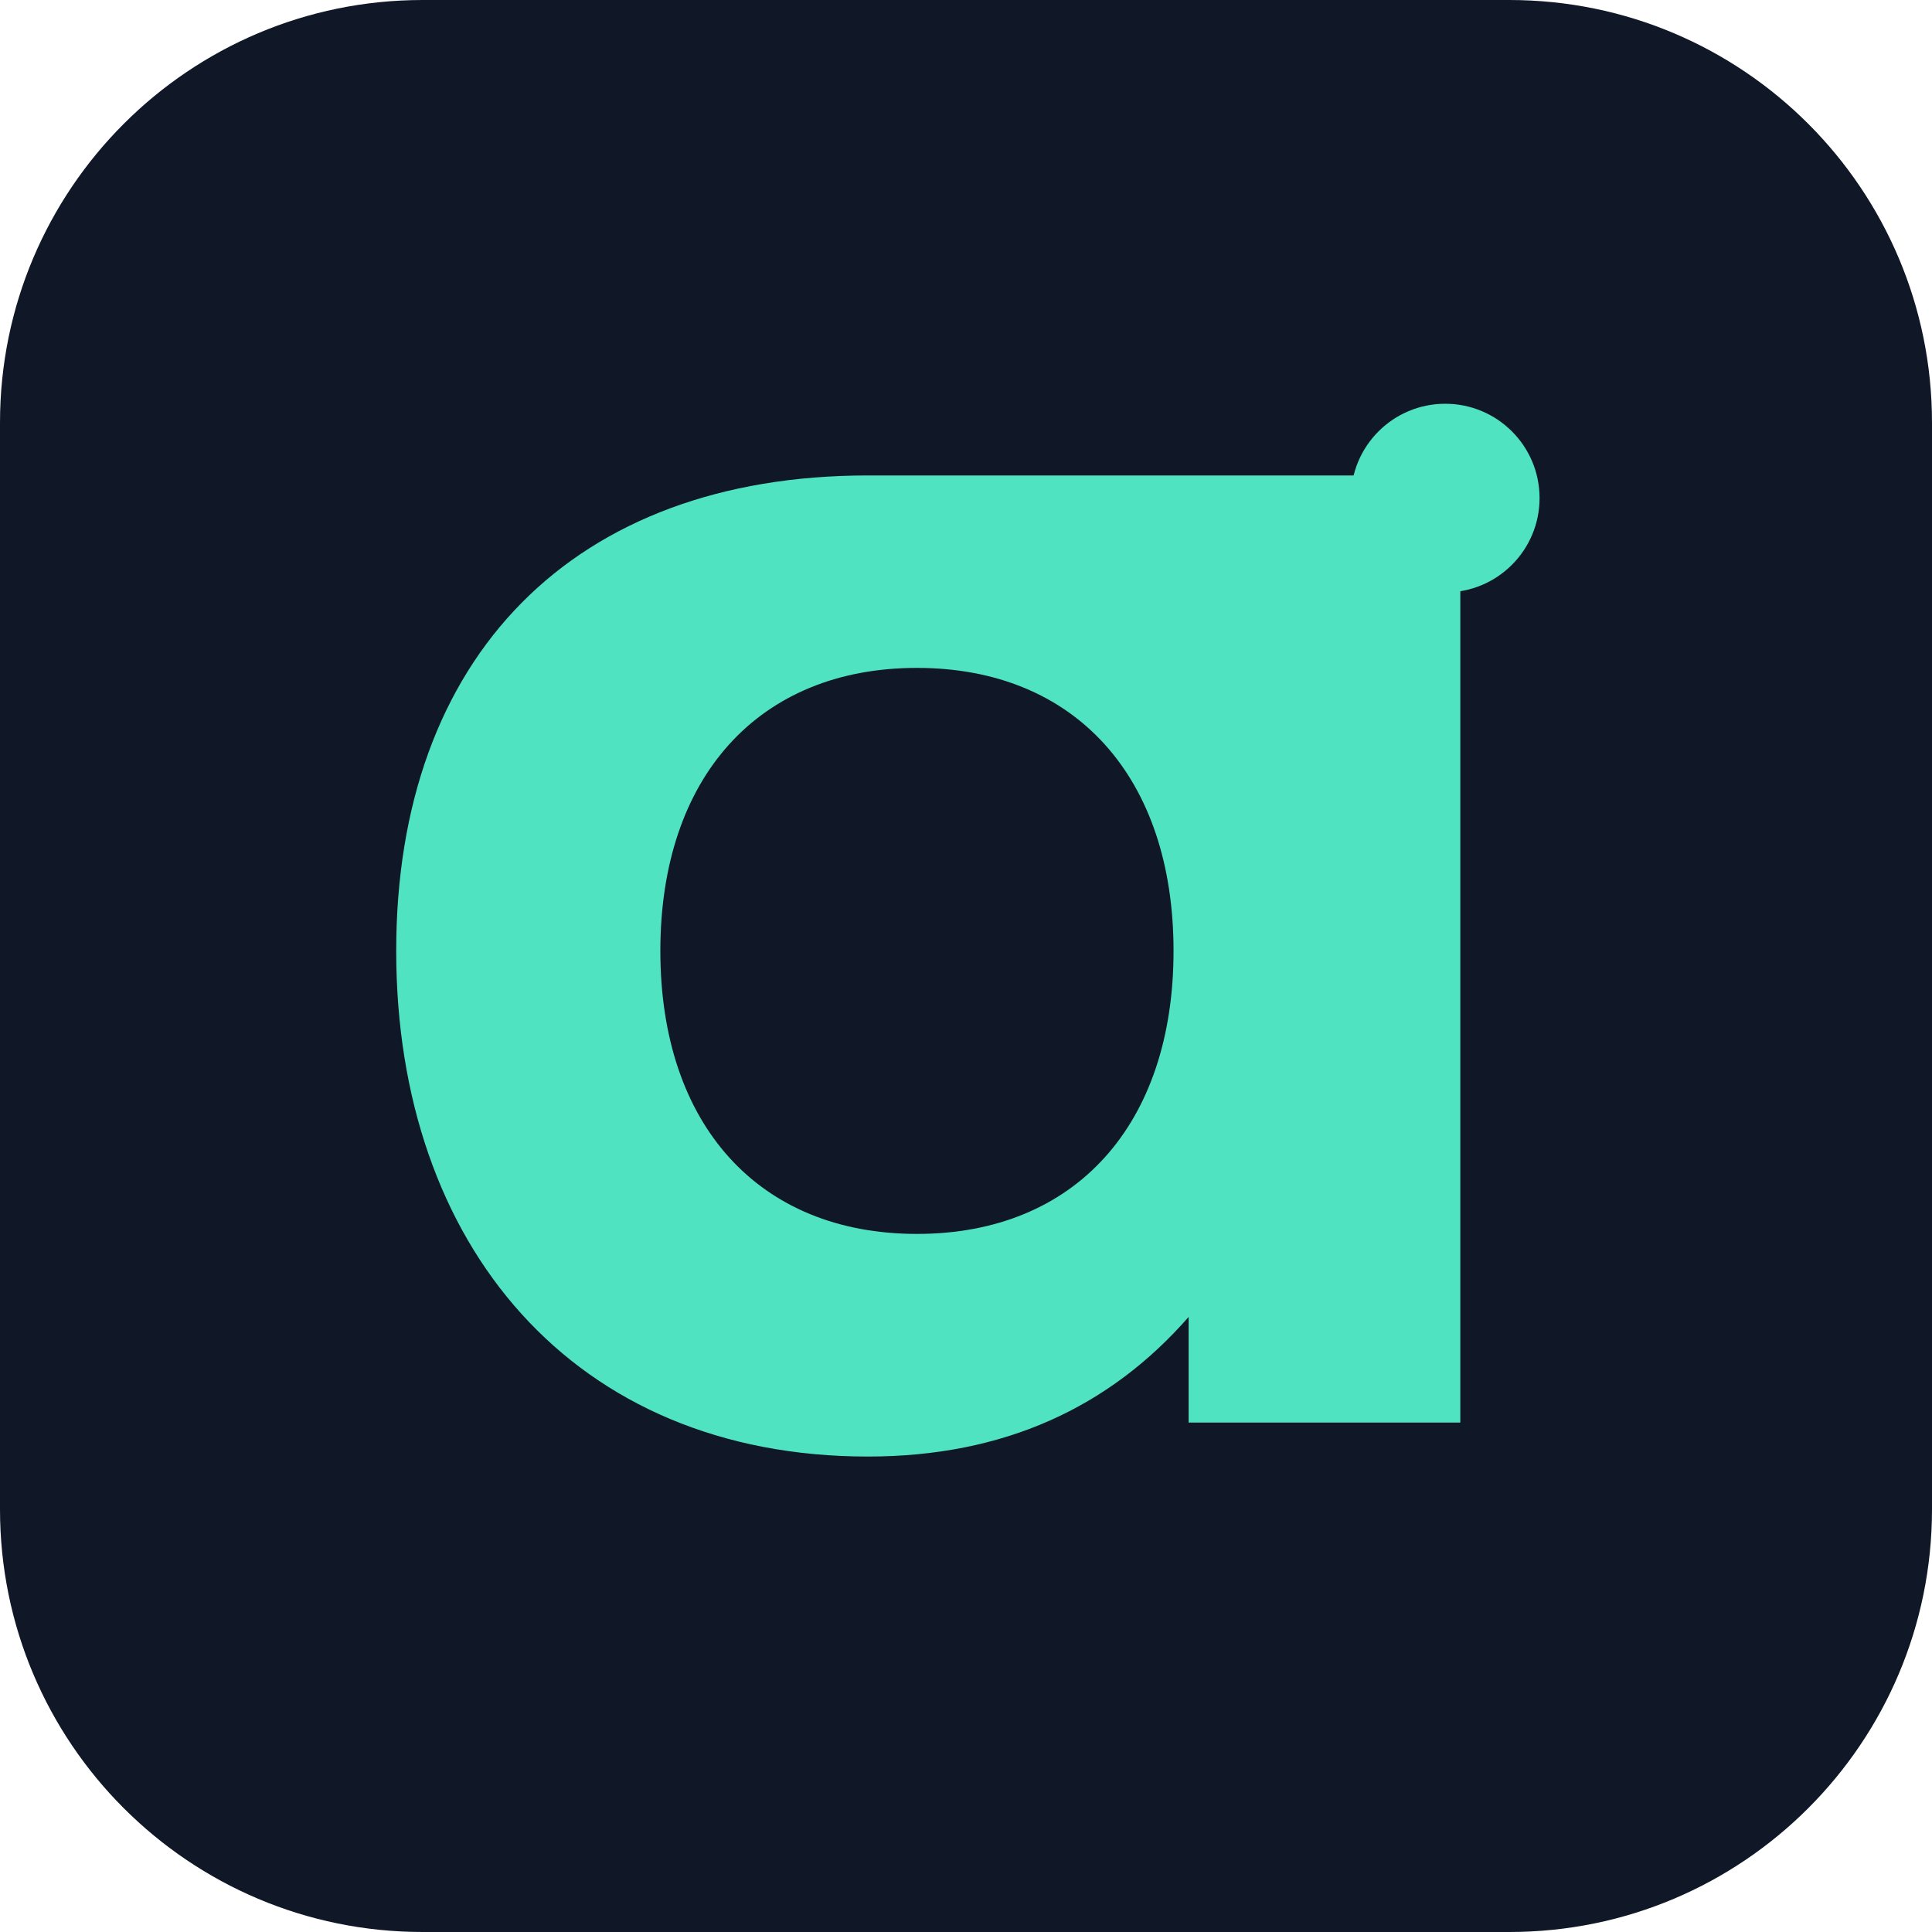
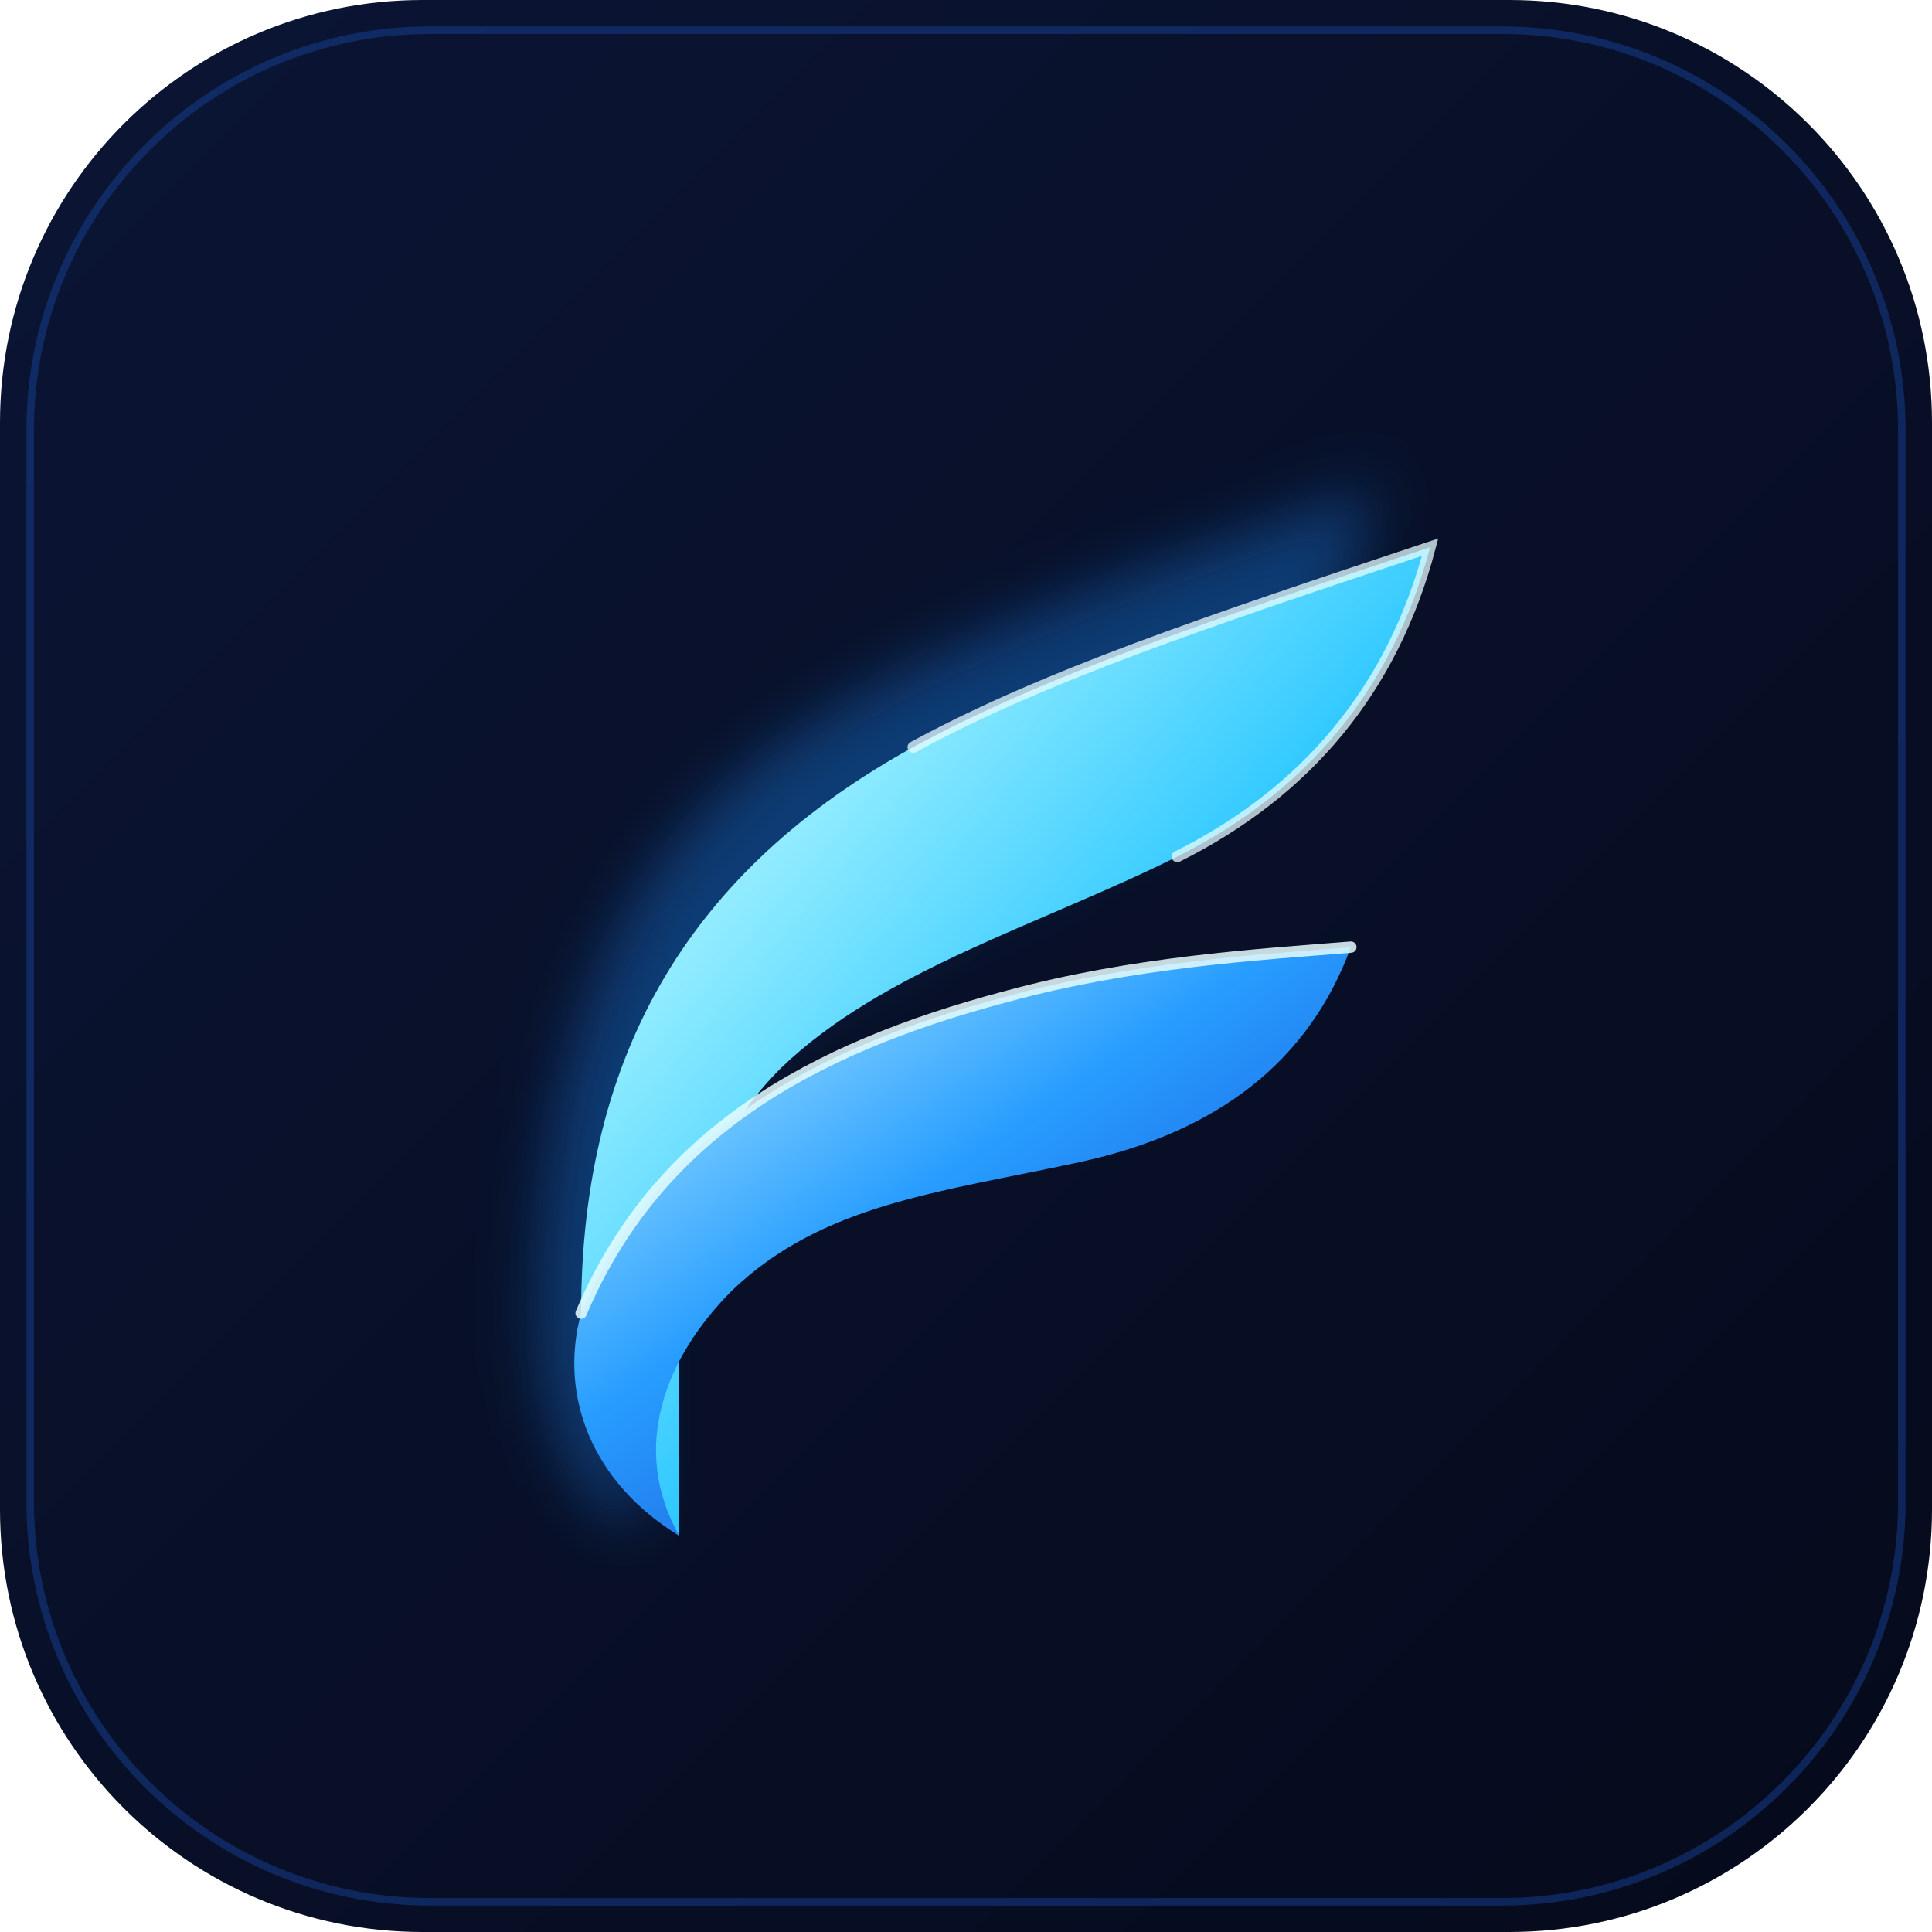
<svg xmlns="http://www.w3.org/2000/svg" viewBox="0 0 512 512">
-   <rect width="512" height="512" rx="112" fill="#101828" />
-   <path d="M325 126H230c-78 0-125 48-125 126s47 134 125 134c36 0 64-13 85-37v28h72V126h-62v0Zm-82 201c-42 0-68-29-68-75s26-75 68-75 68 29 68 75-26 75-68 75Z" fill="#50e3c2" />
-   <circle cx="383" cy="132" r="25" fill="#50e3c2" />
+   <defs>
+     <linearGradient id="bg" x1="0" y1="0" x2="1" y2="1">
+       <stop offset="0" stop-color="#0b1535" />
+       <stop offset="1" stop-color="#050a1b" />
+     </linearGradient>
+     <linearGradient id="ribbon" x1="0" y1="0" x2="1" y2="1">
+       <stop offset="0" stop-color="#e7fbff" />
+       <stop offset=".28" stop-color="#8ceaff" />
+       <stop offset=".62" stop-color="#16bfff" />
+       <stop offset="1" stop-color="#2455ff" />
+     </linearGradient>
+     <linearGradient id="shade" x1="0" y1="0" x2="0.9" y2="1">
+       <stop offset="0" stop-color="#c5f7ff" />
+       <stop offset=".45" stop-color="#279dff" />
+       <stop offset="1" stop-color="#1838c8" />
+     </linearGradient>
+     <filter id="glow" x="-30%" y="-30%" width="160%" height="160%">
+       <feGaussianBlur stdDeviation="8" />
+     </filter>
+   </defs>
+   <rect width="512" height="512" rx="112" fill="url(#bg)" />
+   <rect x="8" y="8" width="496" height="496" rx="106" fill="none" stroke="#163e91" stroke-opacity=".52" stroke-width="2" />
+   <path d="M143 350 C143 286 159 233 205 199 C239 174 287 156 365 129 C355 171 335 202 302 219 C262 240 221 254 196 280 C177 299 169 324 169 356 L169 407 C153 398 143 378 143 350Z" fill="#138dff" opacity=".35" filter="url(#glow)" />
+   <path d="M154 348 C154 278 184 230 242 198 C277 179 319 165 379 145 C369 183 346 210 312 227 C276 245 234 257 207 283 C187 303 180 327 180 355 L180 407 C161 394 154 372 154 348Z" fill="url(#ribbon)" />
+   <path d="M154 348 C174 301 214 278 267 264 C300 255 333 253 358 251 C347 281 323 300 286 308 C249 316 218 319 194 342 C176 360 167 384 180 407 C157 393 148 370 154 348Z" fill="url(#shade)" />
+   <path d="M154 348 C174 301 214 278 267 264 C300 255 333 253 358 251" fill="none" stroke="#e6fcff" stroke-opacity=".85" stroke-width="3" stroke-linecap="round" />
+   <path d="M242 198 C277 179 319 165 379 145 C369 183 346 210 312 227" fill="none" stroke="#e6fcff" stroke-opacity=".75" stroke-width="3" stroke-linecap="round" />
</svg>
